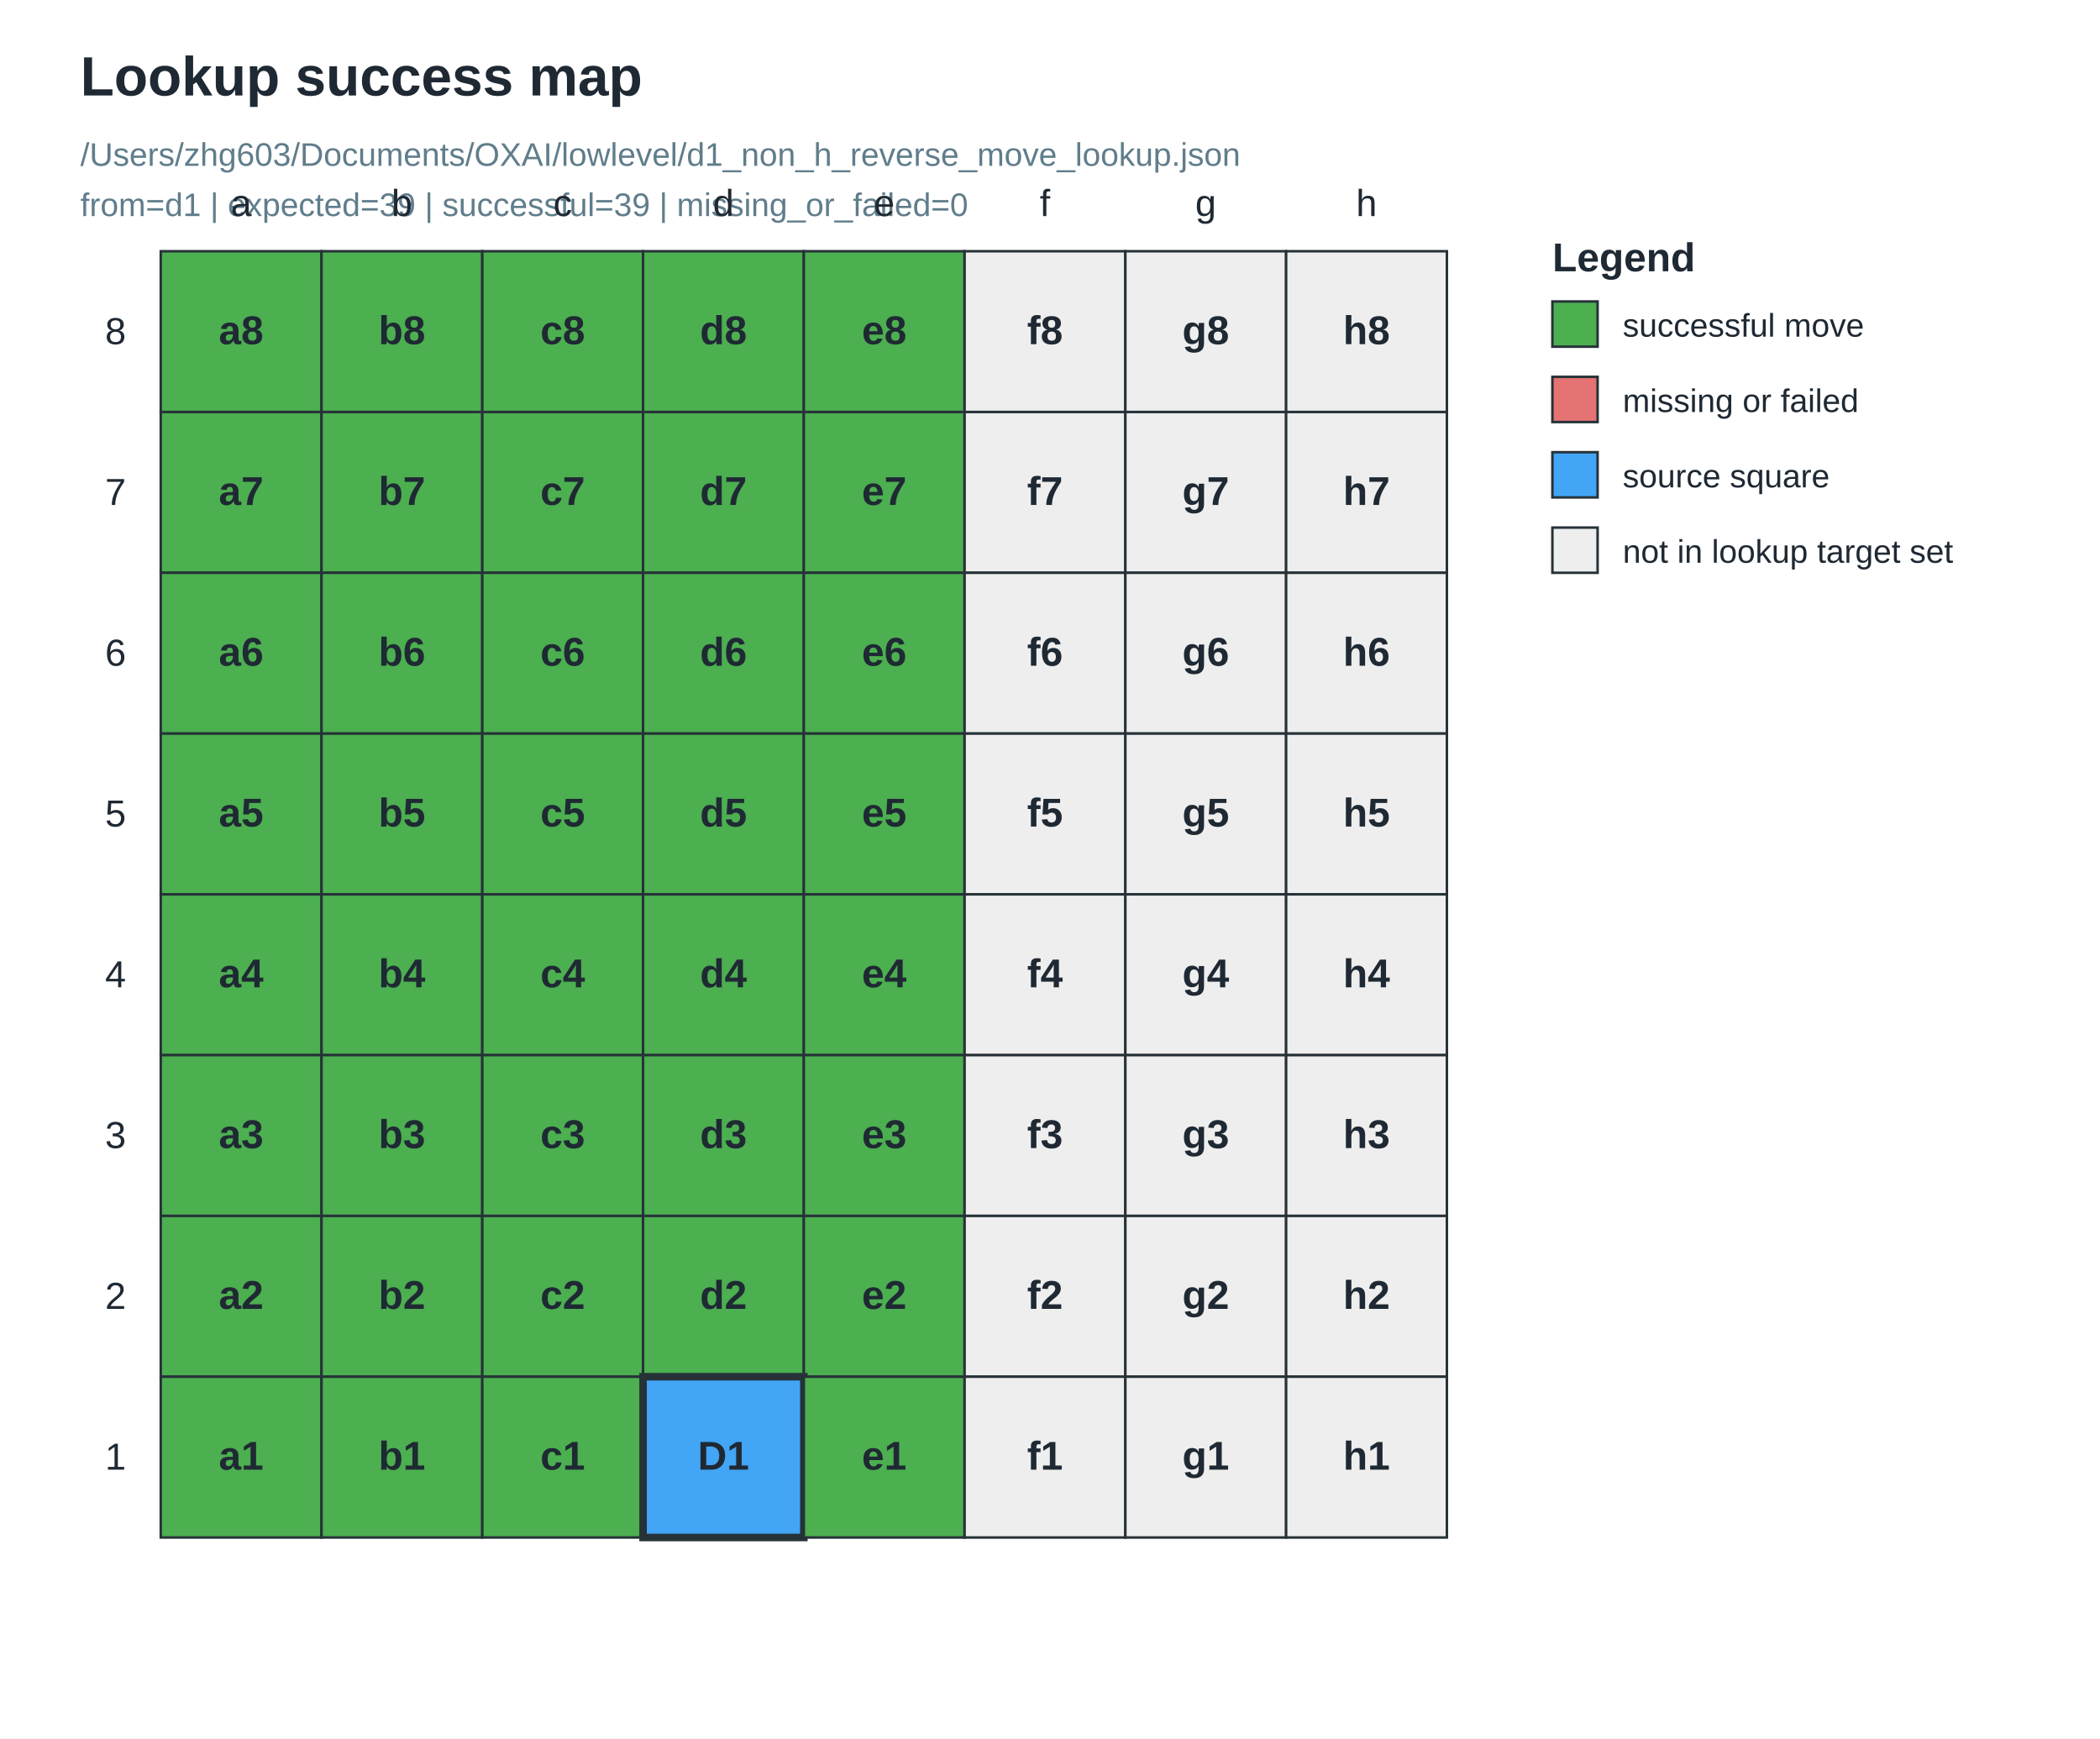
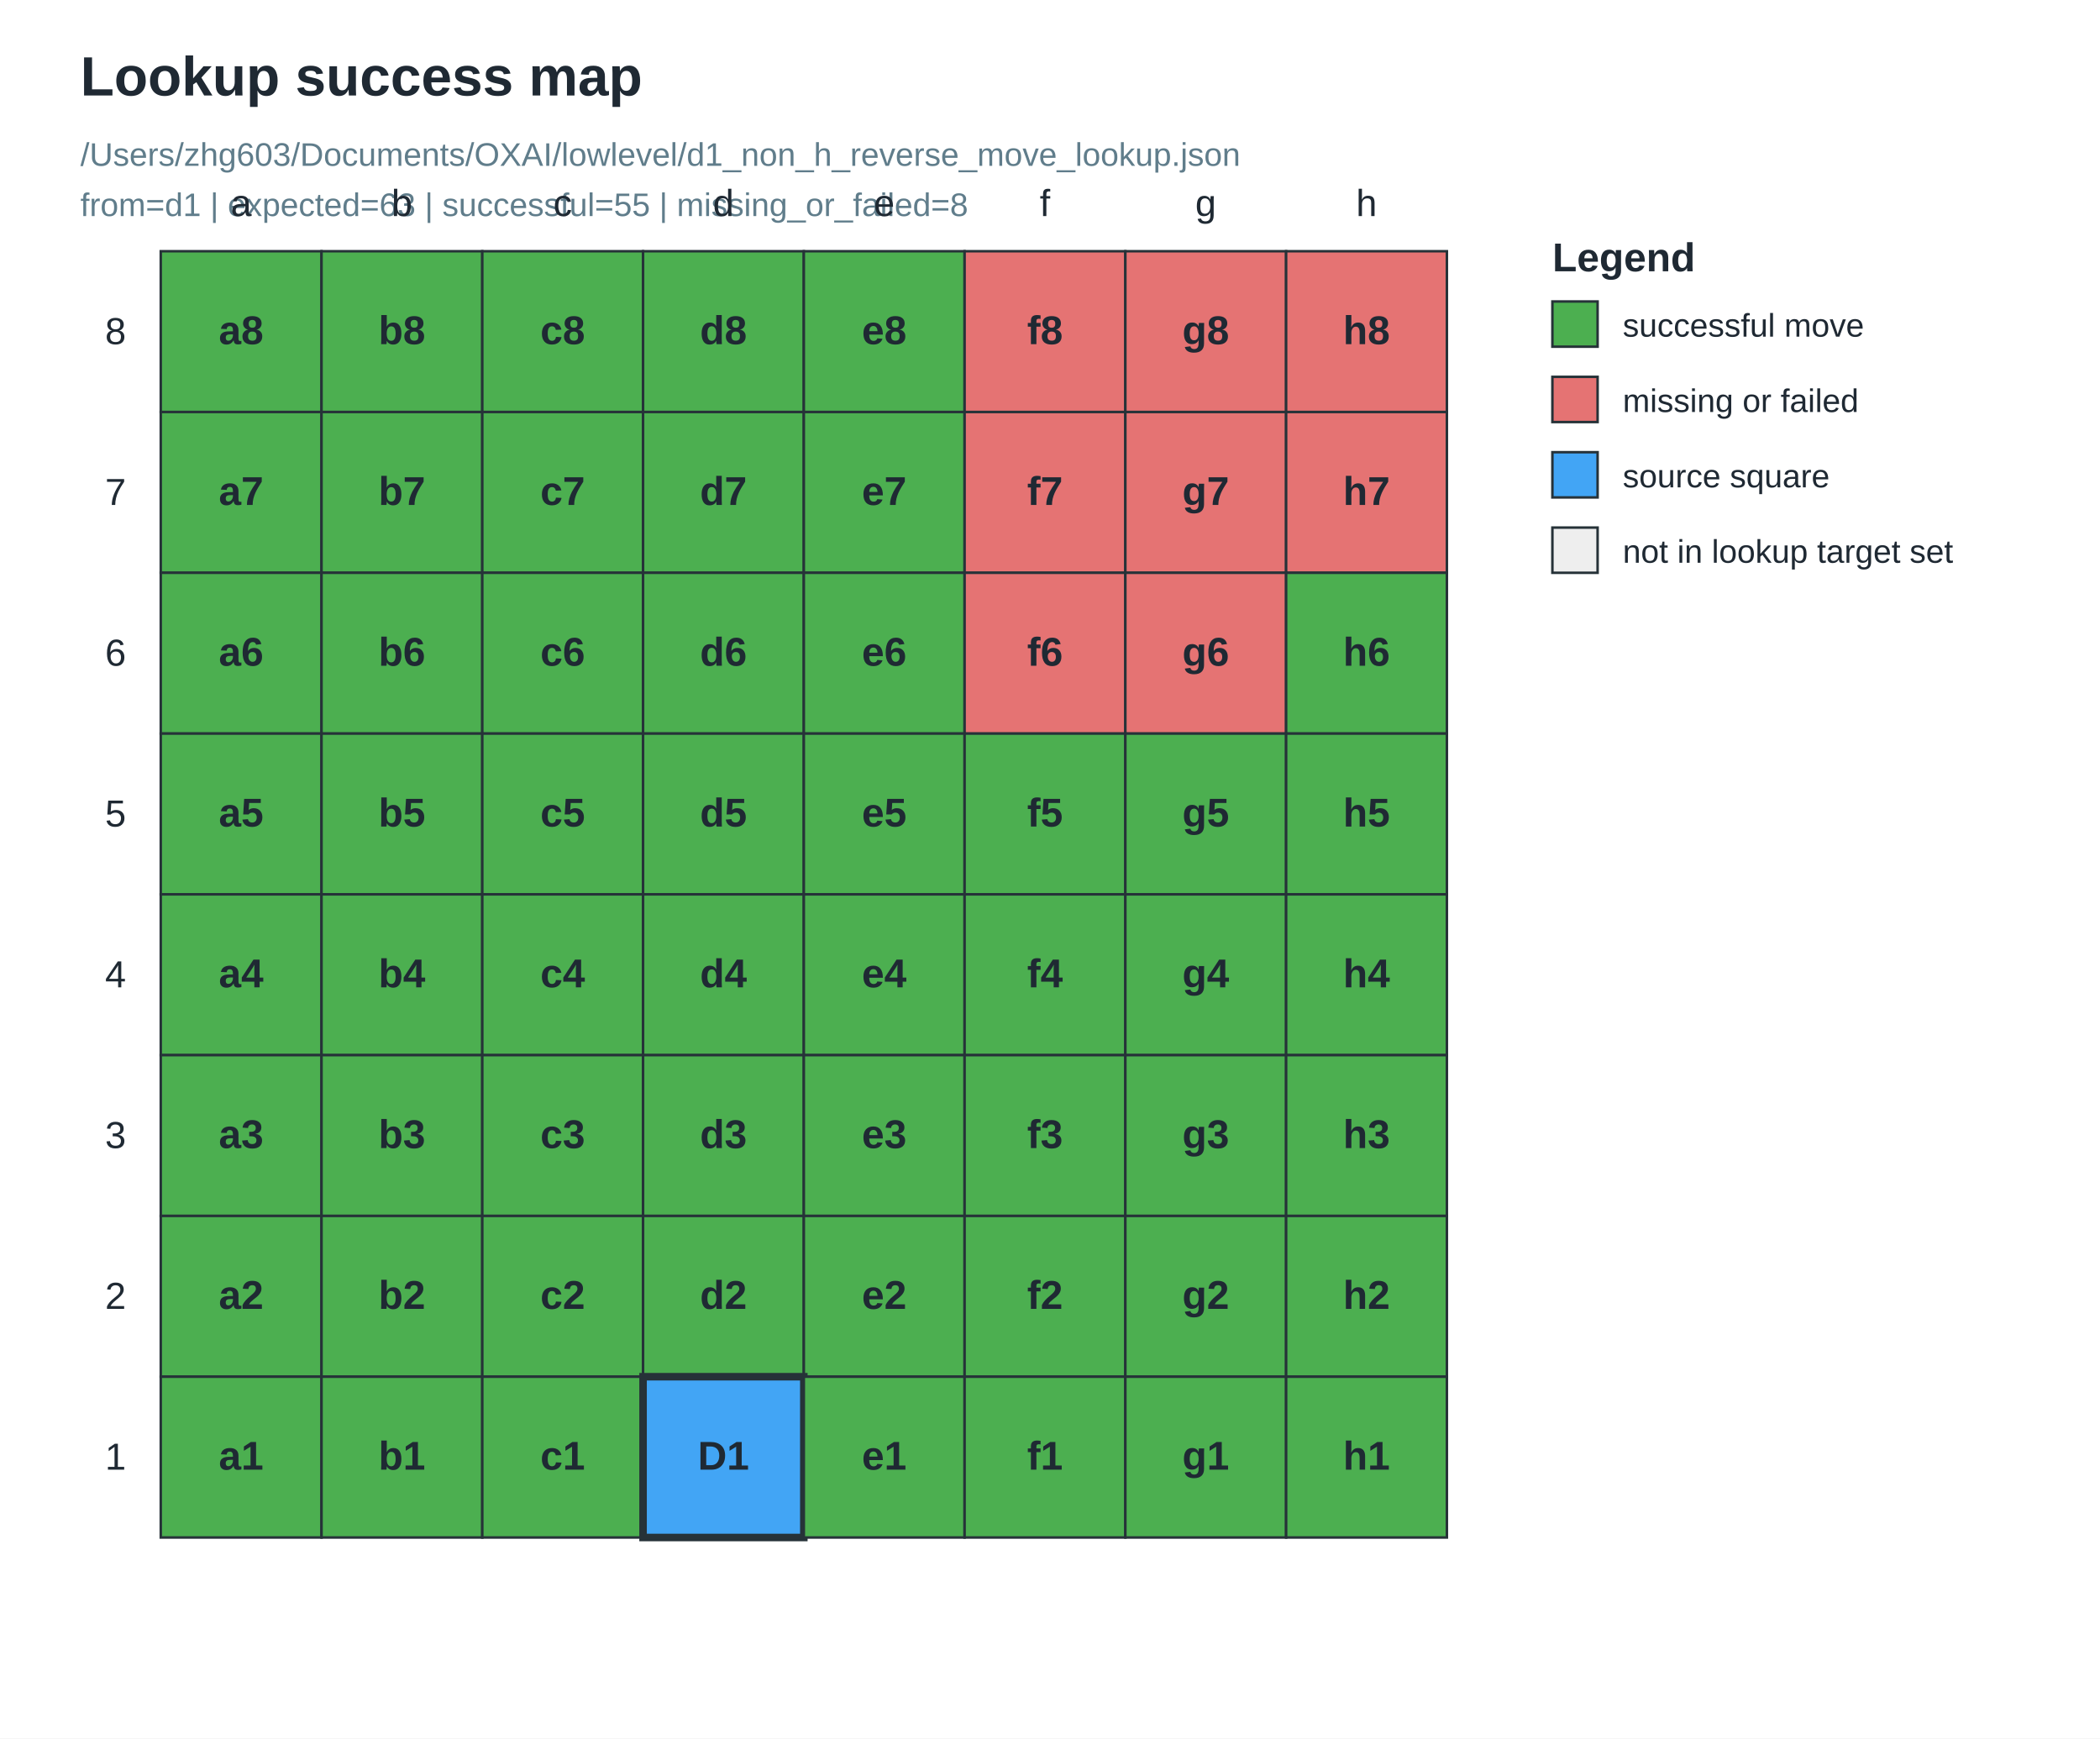
<svg xmlns="http://www.w3.org/2000/svg" width="836" height="692" viewBox="0 0 836 692">
  <rect width="100%" height="100%" fill="white" />
  <text x="32" y="38" font-family="Arial, sans-serif" font-size="22" font-weight="700" fill="#1f2933">Lookup success map</text>
  <text x="32" y="66" font-family="Arial, sans-serif" font-size="13" fill="#607d8b">/Users/zhg603/Documents/OXAI/lowlevel/d1_non_h_reverse_move_lookup.json</text>
-   <text x="32" y="86" font-family="Arial, sans-serif" font-size="13" fill="#607d8b">from=d1 | expected=39 | successful=39 | missing_or_failed=0</text>
+   <text x="32" y="86" font-family="Arial, sans-serif" font-size="13" fill="#607d8b">from=d1 | expected=63 | successful=55 | missing_or_failed=8</text>
  <text x="96.0" y="86" text-anchor="middle" font-family="Arial, sans-serif" font-size="15" fill="#1f2933">a</text>
  <text x="160.0" y="86" text-anchor="middle" font-family="Arial, sans-serif" font-size="15" fill="#1f2933">b</text>
  <text x="224.0" y="86" text-anchor="middle" font-family="Arial, sans-serif" font-size="15" fill="#1f2933">c</text>
  <text x="288.0" y="86" text-anchor="middle" font-family="Arial, sans-serif" font-size="15" fill="#1f2933">d</text>
  <text x="352.0" y="86" text-anchor="middle" font-family="Arial, sans-serif" font-size="15" fill="#1f2933">e</text>
  <text x="416.0" y="86" text-anchor="middle" font-family="Arial, sans-serif" font-size="15" fill="#1f2933">f</text>
  <text x="480.0" y="86" text-anchor="middle" font-family="Arial, sans-serif" font-size="15" fill="#1f2933">g</text>
  <text x="544.0" y="86" text-anchor="middle" font-family="Arial, sans-serif" font-size="15" fill="#1f2933">h</text>
  <text x="46" y="137.0" text-anchor="middle" font-family="Arial, sans-serif" font-size="15" fill="#1f2933">8</text>
  <text x="46" y="201.0" text-anchor="middle" font-family="Arial, sans-serif" font-size="15" fill="#1f2933">7</text>
  <text x="46" y="265.0" text-anchor="middle" font-family="Arial, sans-serif" font-size="15" fill="#1f2933">6</text>
  <text x="46" y="329.0" text-anchor="middle" font-family="Arial, sans-serif" font-size="15" fill="#1f2933">5</text>
  <text x="46" y="393.0" text-anchor="middle" font-family="Arial, sans-serif" font-size="15" fill="#1f2933">4</text>
  <text x="46" y="457.0" text-anchor="middle" font-family="Arial, sans-serif" font-size="15" fill="#1f2933">3</text>
  <text x="46" y="521.0" text-anchor="middle" font-family="Arial, sans-serif" font-size="15" fill="#1f2933">2</text>
  <text x="46" y="585.0" text-anchor="middle" font-family="Arial, sans-serif" font-size="15" fill="#1f2933">1</text>
  <rect x="64" y="100" width="64" height="64" fill="#4caf50" stroke="#263238" stroke-width="1">
</rect>
  <text x="96.0" y="137.0" text-anchor="middle" font-family="Arial, sans-serif" font-size="16" font-weight="700" fill="#1f2933">a8</text>
  <rect x="128" y="100" width="64" height="64" fill="#4caf50" stroke="#263238" stroke-width="1">
</rect>
  <text x="160.0" y="137.0" text-anchor="middle" font-family="Arial, sans-serif" font-size="16" font-weight="700" fill="#1f2933">b8</text>
  <rect x="192" y="100" width="64" height="64" fill="#4caf50" stroke="#263238" stroke-width="1">
</rect>
  <text x="224.0" y="137.0" text-anchor="middle" font-family="Arial, sans-serif" font-size="16" font-weight="700" fill="#1f2933">c8</text>
  <rect x="256" y="100" width="64" height="64" fill="#4caf50" stroke="#263238" stroke-width="1">
</rect>
  <text x="288.0" y="137.0" text-anchor="middle" font-family="Arial, sans-serif" font-size="16" font-weight="700" fill="#1f2933">d8</text>
  <rect x="320" y="100" width="64" height="64" fill="#4caf50" stroke="#263238" stroke-width="1">
</rect>
  <text x="352.0" y="137.0" text-anchor="middle" font-family="Arial, sans-serif" font-size="16" font-weight="700" fill="#1f2933">e8</text>
-   <rect x="384" y="100" width="64" height="64" fill="#eeeeee" stroke="#263238" stroke-width="1">
+   <rect x="384" y="100" width="64" height="64" fill="#e57373" stroke="#263238" stroke-width="1">
</rect>
  <text x="416.0" y="137.0" text-anchor="middle" font-family="Arial, sans-serif" font-size="16" font-weight="700" fill="#1f2933">f8</text>
-   <rect x="448" y="100" width="64" height="64" fill="#eeeeee" stroke="#263238" stroke-width="1">
+   <rect x="448" y="100" width="64" height="64" fill="#e57373" stroke="#263238" stroke-width="1">
</rect>
  <text x="480.0" y="137.0" text-anchor="middle" font-family="Arial, sans-serif" font-size="16" font-weight="700" fill="#1f2933">g8</text>
-   <rect x="512" y="100" width="64" height="64" fill="#eeeeee" stroke="#263238" stroke-width="1">
+   <rect x="512" y="100" width="64" height="64" fill="#e57373" stroke="#263238" stroke-width="1">
</rect>
  <text x="544.0" y="137.0" text-anchor="middle" font-family="Arial, sans-serif" font-size="16" font-weight="700" fill="#1f2933">h8</text>
  <rect x="64" y="164" width="64" height="64" fill="#4caf50" stroke="#263238" stroke-width="1">
</rect>
  <text x="96.0" y="201.0" text-anchor="middle" font-family="Arial, sans-serif" font-size="16" font-weight="700" fill="#1f2933">a7</text>
  <rect x="128" y="164" width="64" height="64" fill="#4caf50" stroke="#263238" stroke-width="1">
</rect>
  <text x="160.0" y="201.0" text-anchor="middle" font-family="Arial, sans-serif" font-size="16" font-weight="700" fill="#1f2933">b7</text>
  <rect x="192" y="164" width="64" height="64" fill="#4caf50" stroke="#263238" stroke-width="1">
</rect>
  <text x="224.0" y="201.0" text-anchor="middle" font-family="Arial, sans-serif" font-size="16" font-weight="700" fill="#1f2933">c7</text>
  <rect x="256" y="164" width="64" height="64" fill="#4caf50" stroke="#263238" stroke-width="1">
</rect>
  <text x="288.0" y="201.0" text-anchor="middle" font-family="Arial, sans-serif" font-size="16" font-weight="700" fill="#1f2933">d7</text>
  <rect x="320" y="164" width="64" height="64" fill="#4caf50" stroke="#263238" stroke-width="1">
</rect>
  <text x="352.0" y="201.0" text-anchor="middle" font-family="Arial, sans-serif" font-size="16" font-weight="700" fill="#1f2933">e7</text>
-   <rect x="384" y="164" width="64" height="64" fill="#eeeeee" stroke="#263238" stroke-width="1">
+   <rect x="384" y="164" width="64" height="64" fill="#e57373" stroke="#263238" stroke-width="1">
</rect>
  <text x="416.0" y="201.0" text-anchor="middle" font-family="Arial, sans-serif" font-size="16" font-weight="700" fill="#1f2933">f7</text>
-   <rect x="448" y="164" width="64" height="64" fill="#eeeeee" stroke="#263238" stroke-width="1">
+   <rect x="448" y="164" width="64" height="64" fill="#e57373" stroke="#263238" stroke-width="1">
</rect>
  <text x="480.0" y="201.0" text-anchor="middle" font-family="Arial, sans-serif" font-size="16" font-weight="700" fill="#1f2933">g7</text>
-   <rect x="512" y="164" width="64" height="64" fill="#eeeeee" stroke="#263238" stroke-width="1">
+   <rect x="512" y="164" width="64" height="64" fill="#e57373" stroke="#263238" stroke-width="1">
</rect>
  <text x="544.0" y="201.0" text-anchor="middle" font-family="Arial, sans-serif" font-size="16" font-weight="700" fill="#1f2933">h7</text>
  <rect x="64" y="228" width="64" height="64" fill="#4caf50" stroke="#263238" stroke-width="1">
</rect>
  <text x="96.0" y="265.0" text-anchor="middle" font-family="Arial, sans-serif" font-size="16" font-weight="700" fill="#1f2933">a6</text>
  <rect x="128" y="228" width="64" height="64" fill="#4caf50" stroke="#263238" stroke-width="1">
</rect>
  <text x="160.0" y="265.0" text-anchor="middle" font-family="Arial, sans-serif" font-size="16" font-weight="700" fill="#1f2933">b6</text>
  <rect x="192" y="228" width="64" height="64" fill="#4caf50" stroke="#263238" stroke-width="1">
</rect>
  <text x="224.0" y="265.0" text-anchor="middle" font-family="Arial, sans-serif" font-size="16" font-weight="700" fill="#1f2933">c6</text>
  <rect x="256" y="228" width="64" height="64" fill="#4caf50" stroke="#263238" stroke-width="1">
</rect>
  <text x="288.0" y="265.0" text-anchor="middle" font-family="Arial, sans-serif" font-size="16" font-weight="700" fill="#1f2933">d6</text>
  <rect x="320" y="228" width="64" height="64" fill="#4caf50" stroke="#263238" stroke-width="1">
</rect>
  <text x="352.0" y="265.0" text-anchor="middle" font-family="Arial, sans-serif" font-size="16" font-weight="700" fill="#1f2933">e6</text>
-   <rect x="384" y="228" width="64" height="64" fill="#eeeeee" stroke="#263238" stroke-width="1">
+   <rect x="384" y="228" width="64" height="64" fill="#e57373" stroke="#263238" stroke-width="1">
</rect>
  <text x="416.0" y="265.0" text-anchor="middle" font-family="Arial, sans-serif" font-size="16" font-weight="700" fill="#1f2933">f6</text>
-   <rect x="448" y="228" width="64" height="64" fill="#eeeeee" stroke="#263238" stroke-width="1">
+   <rect x="448" y="228" width="64" height="64" fill="#e57373" stroke="#263238" stroke-width="1">
</rect>
  <text x="480.0" y="265.0" text-anchor="middle" font-family="Arial, sans-serif" font-size="16" font-weight="700" fill="#1f2933">g6</text>
-   <rect x="512" y="228" width="64" height="64" fill="#eeeeee" stroke="#263238" stroke-width="1">
+   <rect x="512" y="228" width="64" height="64" fill="#4caf50" stroke="#263238" stroke-width="1">
</rect>
  <text x="544.0" y="265.0" text-anchor="middle" font-family="Arial, sans-serif" font-size="16" font-weight="700" fill="#1f2933">h6</text>
  <rect x="64" y="292" width="64" height="64" fill="#4caf50" stroke="#263238" stroke-width="1">
</rect>
  <text x="96.0" y="329.0" text-anchor="middle" font-family="Arial, sans-serif" font-size="16" font-weight="700" fill="#1f2933">a5</text>
  <rect x="128" y="292" width="64" height="64" fill="#4caf50" stroke="#263238" stroke-width="1">
</rect>
  <text x="160.0" y="329.0" text-anchor="middle" font-family="Arial, sans-serif" font-size="16" font-weight="700" fill="#1f2933">b5</text>
  <rect x="192" y="292" width="64" height="64" fill="#4caf50" stroke="#263238" stroke-width="1">
</rect>
  <text x="224.0" y="329.0" text-anchor="middle" font-family="Arial, sans-serif" font-size="16" font-weight="700" fill="#1f2933">c5</text>
  <rect x="256" y="292" width="64" height="64" fill="#4caf50" stroke="#263238" stroke-width="1">
</rect>
  <text x="288.0" y="329.0" text-anchor="middle" font-family="Arial, sans-serif" font-size="16" font-weight="700" fill="#1f2933">d5</text>
  <rect x="320" y="292" width="64" height="64" fill="#4caf50" stroke="#263238" stroke-width="1">
</rect>
  <text x="352.0" y="329.0" text-anchor="middle" font-family="Arial, sans-serif" font-size="16" font-weight="700" fill="#1f2933">e5</text>
-   <rect x="384" y="292" width="64" height="64" fill="#eeeeee" stroke="#263238" stroke-width="1">
+   <rect x="384" y="292" width="64" height="64" fill="#4caf50" stroke="#263238" stroke-width="1">
</rect>
  <text x="416.0" y="329.0" text-anchor="middle" font-family="Arial, sans-serif" font-size="16" font-weight="700" fill="#1f2933">f5</text>
-   <rect x="448" y="292" width="64" height="64" fill="#eeeeee" stroke="#263238" stroke-width="1">
+   <rect x="448" y="292" width="64" height="64" fill="#4caf50" stroke="#263238" stroke-width="1">
</rect>
  <text x="480.0" y="329.0" text-anchor="middle" font-family="Arial, sans-serif" font-size="16" font-weight="700" fill="#1f2933">g5</text>
-   <rect x="512" y="292" width="64" height="64" fill="#eeeeee" stroke="#263238" stroke-width="1">
+   <rect x="512" y="292" width="64" height="64" fill="#4caf50" stroke="#263238" stroke-width="1">
</rect>
  <text x="544.0" y="329.0" text-anchor="middle" font-family="Arial, sans-serif" font-size="16" font-weight="700" fill="#1f2933">h5</text>
  <rect x="64" y="356" width="64" height="64" fill="#4caf50" stroke="#263238" stroke-width="1">
</rect>
  <text x="96.0" y="393.0" text-anchor="middle" font-family="Arial, sans-serif" font-size="16" font-weight="700" fill="#1f2933">a4</text>
  <rect x="128" y="356" width="64" height="64" fill="#4caf50" stroke="#263238" stroke-width="1">
</rect>
  <text x="160.0" y="393.0" text-anchor="middle" font-family="Arial, sans-serif" font-size="16" font-weight="700" fill="#1f2933">b4</text>
  <rect x="192" y="356" width="64" height="64" fill="#4caf50" stroke="#263238" stroke-width="1">
</rect>
  <text x="224.0" y="393.0" text-anchor="middle" font-family="Arial, sans-serif" font-size="16" font-weight="700" fill="#1f2933">c4</text>
  <rect x="256" y="356" width="64" height="64" fill="#4caf50" stroke="#263238" stroke-width="1">
</rect>
  <text x="288.0" y="393.0" text-anchor="middle" font-family="Arial, sans-serif" font-size="16" font-weight="700" fill="#1f2933">d4</text>
  <rect x="320" y="356" width="64" height="64" fill="#4caf50" stroke="#263238" stroke-width="1">
</rect>
  <text x="352.0" y="393.0" text-anchor="middle" font-family="Arial, sans-serif" font-size="16" font-weight="700" fill="#1f2933">e4</text>
-   <rect x="384" y="356" width="64" height="64" fill="#eeeeee" stroke="#263238" stroke-width="1">
+   <rect x="384" y="356" width="64" height="64" fill="#4caf50" stroke="#263238" stroke-width="1">
</rect>
  <text x="416.0" y="393.0" text-anchor="middle" font-family="Arial, sans-serif" font-size="16" font-weight="700" fill="#1f2933">f4</text>
-   <rect x="448" y="356" width="64" height="64" fill="#eeeeee" stroke="#263238" stroke-width="1">
+   <rect x="448" y="356" width="64" height="64" fill="#4caf50" stroke="#263238" stroke-width="1">
</rect>
  <text x="480.0" y="393.0" text-anchor="middle" font-family="Arial, sans-serif" font-size="16" font-weight="700" fill="#1f2933">g4</text>
-   <rect x="512" y="356" width="64" height="64" fill="#eeeeee" stroke="#263238" stroke-width="1">
+   <rect x="512" y="356" width="64" height="64" fill="#4caf50" stroke="#263238" stroke-width="1">
</rect>
  <text x="544.0" y="393.0" text-anchor="middle" font-family="Arial, sans-serif" font-size="16" font-weight="700" fill="#1f2933">h4</text>
  <rect x="64" y="420" width="64" height="64" fill="#4caf50" stroke="#263238" stroke-width="1">
</rect>
  <text x="96.0" y="457.0" text-anchor="middle" font-family="Arial, sans-serif" font-size="16" font-weight="700" fill="#1f2933">a3</text>
  <rect x="128" y="420" width="64" height="64" fill="#4caf50" stroke="#263238" stroke-width="1">
</rect>
  <text x="160.0" y="457.0" text-anchor="middle" font-family="Arial, sans-serif" font-size="16" font-weight="700" fill="#1f2933">b3</text>
  <rect x="192" y="420" width="64" height="64" fill="#4caf50" stroke="#263238" stroke-width="1">
</rect>
  <text x="224.0" y="457.0" text-anchor="middle" font-family="Arial, sans-serif" font-size="16" font-weight="700" fill="#1f2933">c3</text>
  <rect x="256" y="420" width="64" height="64" fill="#4caf50" stroke="#263238" stroke-width="1">
</rect>
  <text x="288.0" y="457.0" text-anchor="middle" font-family="Arial, sans-serif" font-size="16" font-weight="700" fill="#1f2933">d3</text>
  <rect x="320" y="420" width="64" height="64" fill="#4caf50" stroke="#263238" stroke-width="1">
</rect>
  <text x="352.0" y="457.0" text-anchor="middle" font-family="Arial, sans-serif" font-size="16" font-weight="700" fill="#1f2933">e3</text>
-   <rect x="384" y="420" width="64" height="64" fill="#eeeeee" stroke="#263238" stroke-width="1">
+   <rect x="384" y="420" width="64" height="64" fill="#4caf50" stroke="#263238" stroke-width="1">
</rect>
  <text x="416.0" y="457.0" text-anchor="middle" font-family="Arial, sans-serif" font-size="16" font-weight="700" fill="#1f2933">f3</text>
-   <rect x="448" y="420" width="64" height="64" fill="#eeeeee" stroke="#263238" stroke-width="1">
+   <rect x="448" y="420" width="64" height="64" fill="#4caf50" stroke="#263238" stroke-width="1">
</rect>
  <text x="480.0" y="457.0" text-anchor="middle" font-family="Arial, sans-serif" font-size="16" font-weight="700" fill="#1f2933">g3</text>
-   <rect x="512" y="420" width="64" height="64" fill="#eeeeee" stroke="#263238" stroke-width="1">
+   <rect x="512" y="420" width="64" height="64" fill="#4caf50" stroke="#263238" stroke-width="1">
</rect>
  <text x="544.0" y="457.0" text-anchor="middle" font-family="Arial, sans-serif" font-size="16" font-weight="700" fill="#1f2933">h3</text>
  <rect x="64" y="484" width="64" height="64" fill="#4caf50" stroke="#263238" stroke-width="1">
</rect>
  <text x="96.0" y="521.0" text-anchor="middle" font-family="Arial, sans-serif" font-size="16" font-weight="700" fill="#1f2933">a2</text>
  <rect x="128" y="484" width="64" height="64" fill="#4caf50" stroke="#263238" stroke-width="1">
</rect>
  <text x="160.0" y="521.0" text-anchor="middle" font-family="Arial, sans-serif" font-size="16" font-weight="700" fill="#1f2933">b2</text>
  <rect x="192" y="484" width="64" height="64" fill="#4caf50" stroke="#263238" stroke-width="1">
</rect>
  <text x="224.0" y="521.0" text-anchor="middle" font-family="Arial, sans-serif" font-size="16" font-weight="700" fill="#1f2933">c2</text>
  <rect x="256" y="484" width="64" height="64" fill="#4caf50" stroke="#263238" stroke-width="1">
</rect>
  <text x="288.0" y="521.0" text-anchor="middle" font-family="Arial, sans-serif" font-size="16" font-weight="700" fill="#1f2933">d2</text>
  <rect x="320" y="484" width="64" height="64" fill="#4caf50" stroke="#263238" stroke-width="1">
</rect>
  <text x="352.0" y="521.0" text-anchor="middle" font-family="Arial, sans-serif" font-size="16" font-weight="700" fill="#1f2933">e2</text>
-   <rect x="384" y="484" width="64" height="64" fill="#eeeeee" stroke="#263238" stroke-width="1">
+   <rect x="384" y="484" width="64" height="64" fill="#4caf50" stroke="#263238" stroke-width="1">
</rect>
  <text x="416.0" y="521.0" text-anchor="middle" font-family="Arial, sans-serif" font-size="16" font-weight="700" fill="#1f2933">f2</text>
-   <rect x="448" y="484" width="64" height="64" fill="#eeeeee" stroke="#263238" stroke-width="1">
+   <rect x="448" y="484" width="64" height="64" fill="#4caf50" stroke="#263238" stroke-width="1">
</rect>
  <text x="480.0" y="521.0" text-anchor="middle" font-family="Arial, sans-serif" font-size="16" font-weight="700" fill="#1f2933">g2</text>
-   <rect x="512" y="484" width="64" height="64" fill="#eeeeee" stroke="#263238" stroke-width="1">
+   <rect x="512" y="484" width="64" height="64" fill="#4caf50" stroke="#263238" stroke-width="1">
</rect>
  <text x="544.0" y="521.0" text-anchor="middle" font-family="Arial, sans-serif" font-size="16" font-weight="700" fill="#1f2933">h2</text>
  <rect x="64" y="548" width="64" height="64" fill="#4caf50" stroke="#263238" stroke-width="1">
</rect>
  <text x="96.0" y="585.0" text-anchor="middle" font-family="Arial, sans-serif" font-size="16" font-weight="700" fill="#1f2933">a1</text>
  <rect x="128" y="548" width="64" height="64" fill="#4caf50" stroke="#263238" stroke-width="1">
</rect>
  <text x="160.0" y="585.0" text-anchor="middle" font-family="Arial, sans-serif" font-size="16" font-weight="700" fill="#1f2933">b1</text>
  <rect x="192" y="548" width="64" height="64" fill="#4caf50" stroke="#263238" stroke-width="1">
</rect>
  <text x="224.0" y="585.0" text-anchor="middle" font-family="Arial, sans-serif" font-size="16" font-weight="700" fill="#1f2933">c1</text>
  <rect x="256" y="548" width="64" height="64" fill="#42a5f5" stroke="#263238" stroke-width="3">
</rect>
  <text x="288.0" y="585.0" text-anchor="middle" font-family="Arial, sans-serif" font-size="16" font-weight="700" fill="#1f2933">D1</text>
  <rect x="320" y="548" width="64" height="64" fill="#4caf50" stroke="#263238" stroke-width="1">
</rect>
  <text x="352.0" y="585.0" text-anchor="middle" font-family="Arial, sans-serif" font-size="16" font-weight="700" fill="#1f2933">e1</text>
-   <rect x="384" y="548" width="64" height="64" fill="#eeeeee" stroke="#263238" stroke-width="1">
+   <rect x="384" y="548" width="64" height="64" fill="#4caf50" stroke="#263238" stroke-width="1">
</rect>
  <text x="416.0" y="585.0" text-anchor="middle" font-family="Arial, sans-serif" font-size="16" font-weight="700" fill="#1f2933">f1</text>
-   <rect x="448" y="548" width="64" height="64" fill="#eeeeee" stroke="#263238" stroke-width="1">
+   <rect x="448" y="548" width="64" height="64" fill="#4caf50" stroke="#263238" stroke-width="1">
</rect>
  <text x="480.0" y="585.0" text-anchor="middle" font-family="Arial, sans-serif" font-size="16" font-weight="700" fill="#1f2933">g1</text>
-   <rect x="512" y="548" width="64" height="64" fill="#eeeeee" stroke="#263238" stroke-width="1">
+   <rect x="512" y="548" width="64" height="64" fill="#4caf50" stroke="#263238" stroke-width="1">
</rect>
  <text x="544.0" y="585.0" text-anchor="middle" font-family="Arial, sans-serif" font-size="16" font-weight="700" fill="#1f2933">h1</text>
  <text x="618" y="108" font-family="Arial, sans-serif" font-size="16" font-weight="700" fill="#1f2933">Legend</text>
  <rect x="618" y="120" width="18" height="18" fill="#4caf50" stroke="#263238" stroke-width="1" />
  <text x="646" y="134" font-family="Arial, sans-serif" font-size="13" fill="#1f2933">successful move</text>
  <rect x="618" y="150" width="18" height="18" fill="#e57373" stroke="#263238" stroke-width="1" />
  <text x="646" y="164" font-family="Arial, sans-serif" font-size="13" fill="#1f2933">missing or failed</text>
  <rect x="618" y="180" width="18" height="18" fill="#42a5f5" stroke="#263238" stroke-width="1" />
  <text x="646" y="194" font-family="Arial, sans-serif" font-size="13" fill="#1f2933">source square</text>
  <rect x="618" y="210" width="18" height="18" fill="#eeeeee" stroke="#263238" stroke-width="1" />
  <text x="646" y="224" font-family="Arial, sans-serif" font-size="13" fill="#1f2933">not in lookup target set</text>
</svg>
